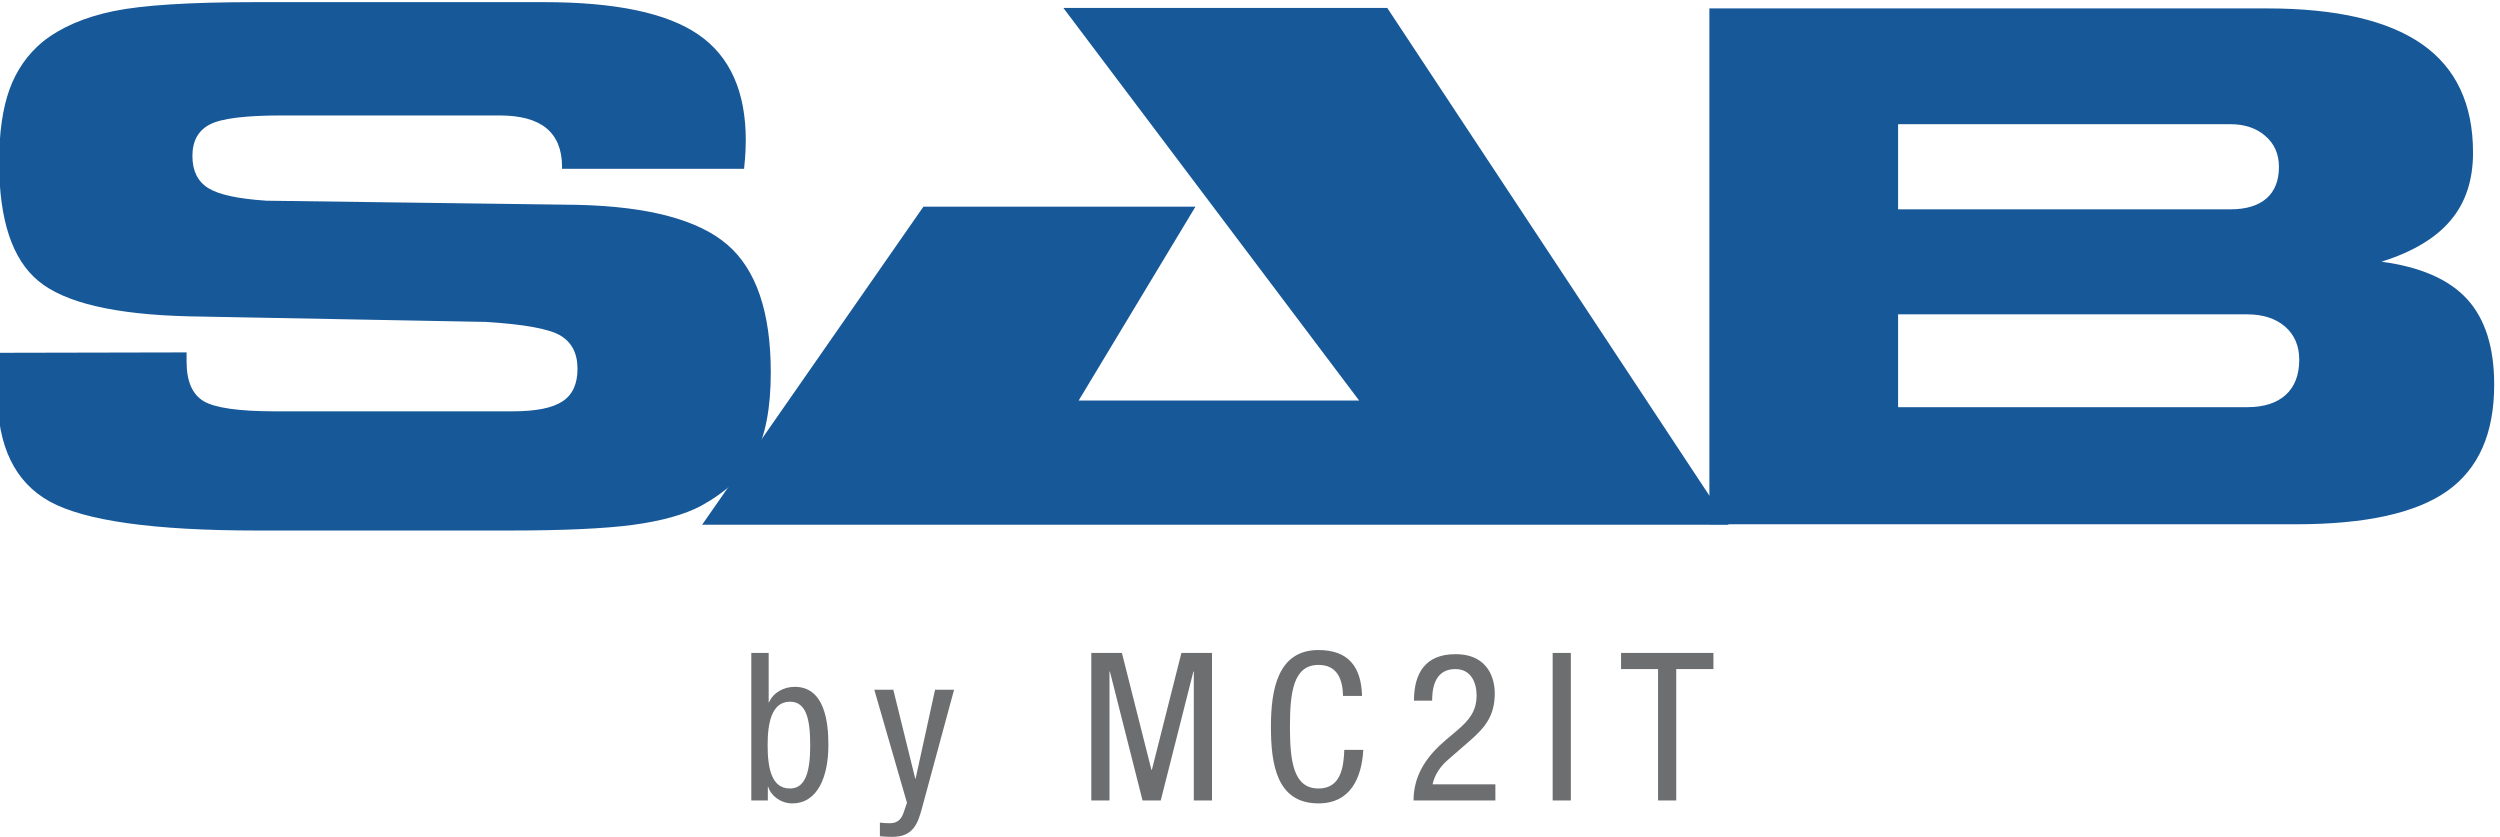
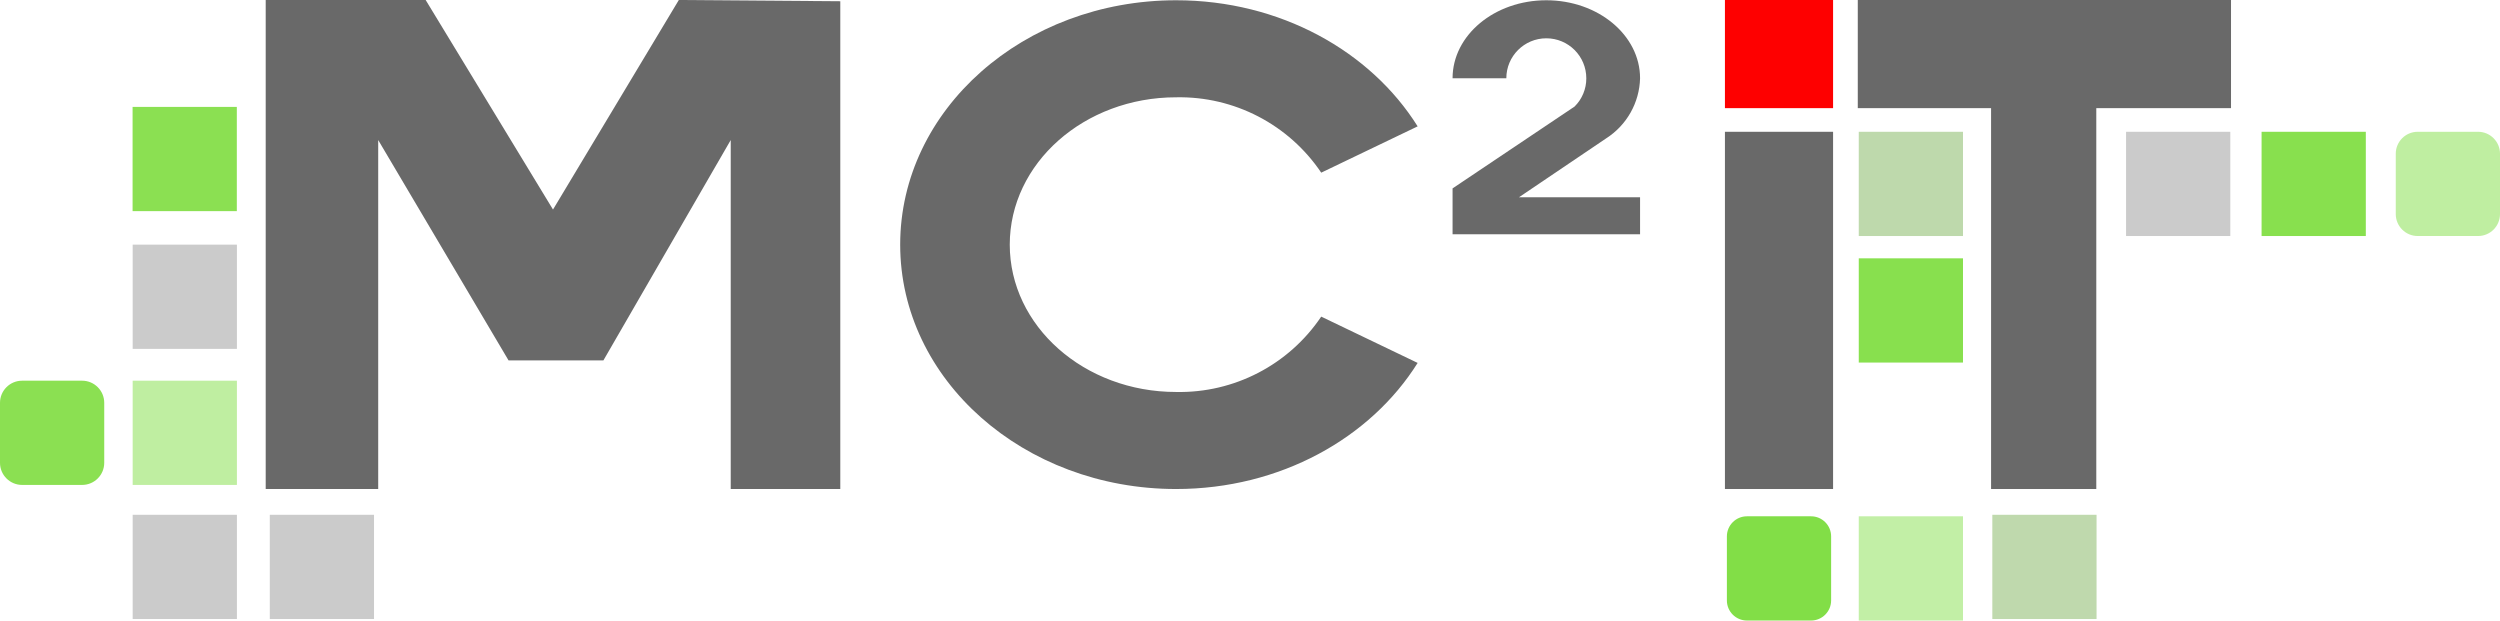
- <svg xmlns="http://www.w3.org/2000/svg" width="254" height="85">
-   <path d="M0 35.844l18.957-.04v.952c0 1.97.577 3.306 1.73 4.002 1.153.685 3.575 1.033 7.266 1.033h24.118c2.38 0 4.065-.337 5.075-1.011 1.023-.662 1.528-1.766 1.528-3.315 0-1.574-.592-2.703-1.76-3.39-1.167-.672-3.676-1.13-7.539-1.368l-30.159-.566c-7.554-.18-12.657-1.381-15.31-3.591-2.667-2.198-3.994-6.212-3.994-12.04 0-3.003.347-5.478 1.053-7.424.707-1.947 1.831-3.57 3.388-4.854 1.831-1.454 4.225-2.487 7.18-3.101C14.488.52 19.304.218 25.964.218h29.322c7.266 0 12.5 1.107 15.685 3.305 3.201 2.21 4.801 5.79 4.801 10.742 0 .324-.014.67-.028 1.056-.015.372-.058.986-.145 1.826H57.103v-.216c0-1.73-.533-3.028-1.585-3.903-1.053-.866-2.639-1.298-4.758-1.298H28.631c-3.69 0-6.127.299-7.309.913-1.183.61-1.773 1.683-1.773 3.207 0 1.504.533 2.583 1.6 3.257 1.081.674 3.042 1.094 5.926 1.285l31.601.42c7.208.168 12.281 1.514 15.224 4.049 2.94 2.535 4.411 6.86 4.411 12.987 0 3.642-.548 6.453-1.63 8.448-1.081 1.994-2.912 3.699-5.464 5.105-1.687.89-3.992 1.526-6.89 1.924-2.898.385-7.094.576-12.586.576H26.137c-10.495 0-17.516-.985-21.076-2.942C1.514 48.999-.259 45.348-.259 40c0-.313.029-.818.072-1.54.043-.71.1-1.584.187-2.617zm228.327 5.525c1.684 0 2.996-.421 3.904-1.251.908-.826 1.371-2.017 1.371-3.565 0-1.406-.477-2.535-1.428-3.365-.967-.83-2.25-1.25-3.848-1.25h-35.48v9.432h35.481zm-1.731-20.1c1.613 0 2.824-.372 3.676-1.106.85-.745 1.268-1.813 1.268-3.22 0-1.285-.459-2.331-1.371-3.123-.92-.805-2.104-1.202-3.572-1.202h-33.75v8.65zm6.674 31.997h-59.596V.855h56.641c7.035 0 12.283 1.214 15.756 3.629 3.461 2.415 5.189 6.09 5.189 11.019 0 2.786-.75 5.083-2.264 6.87-1.5 1.805-3.848 3.21-7.035 4.219 3.979.528 6.877 1.804 8.707 3.81 1.83 2.005 2.742 4.902 2.742 8.675 0 4.962-1.588 8.554-4.773 10.812-3.187 2.247-8.302 3.377-15.367 3.377z" clip-rule="evenodd" fill="#165898" fill-rule="evenodd" />
-   <path d="M140.946.809l34.678 52.502H71.337L93.818 21h27.639l-11.865 19.693h28.496L108.04.809z" clip-rule="evenodd" fill="#165898" fill-rule="evenodd" />
-   <path d="M76.333 66.338h1.764v5.018h.042c.399-.965 1.47-1.574 2.604-1.574 3.044 0 3.422 3.569 3.422 5.92 0 3.172-1.071 5.922-3.674 5.922-1.218 0-2.205-.84-2.436-1.68h-.042v1.386h-1.68zm3.926 13.774c1.638 0 2.058-1.848 2.058-4.41 0-2.687-.42-4.408-2.058-4.408-1.89 0-2.268 2.226-2.268 4.409.001 2.309.379 4.409 2.268 4.409zm8.569-10.037h1.932l2.226 9.028h.042l1.974-9.028h1.932l-3.254 12.01c-.42 1.554-.882 2.939-3.002 2.939-.693 0-.987-.042-1.281-.063v-1.385c.252.04.588.063 1.029.063.819 0 1.176-.482 1.386-1.092l.336-.986zm22.05-3.737h3.107l3.002 11.884h.042l3.002-11.884h3.107v14.99h-1.848v-13.1h-.042l-3.317 13.102h-1.848l-3.317-13.102h-.042V81.33h-1.848V66.338zm27.634 9.848c-.168 2.834-1.281 5.438-4.557 5.438-4.262 0-4.829-4.01-4.829-7.79 0-3.778.693-7.79 4.829-7.79 3.065 0 4.346 1.723 4.43 4.662h-1.932c-.041-1.701-.588-3.15-2.498-3.15-2.562 0-2.897 2.814-2.897 6.279 0 3.464.336 6.277 2.897 6.277 2.246 0 2.562-2.1 2.625-3.926zm13.418 5.143h-8.314c0-2.771 1.555-4.661 3.213-6.09l1.218-1.028c1.196-1.028 1.974-1.932 1.974-3.568 0-1.281-.566-2.667-2.162-2.667-2.289 0-2.352 2.372-2.352 3.212h-1.848c0-2.813 1.176-4.724 4.22-4.724 3.443 0 3.989 2.667 3.989 3.968 0 2.268-.945 3.465-2.604 4.893l-2.1 1.826c-.818.693-1.406 1.555-1.617 2.54h6.383zm5.82-14.991h1.848v14.99h-1.848zm12.556 14.99h-1.848V67.977h-3.759v-1.638h9.386v1.638h-3.779z" fill="#6d6e70" />
+ <svg xmlns="http://www.w3.org/2000/svg" id="Logo" viewBox="0 0 281.33 69.83">
+   <defs>
+     <style>.cls-1{fill:#696969}.cls-3{fill:#cbcbcb}.cls-4{fill:#88e04e}.cls-9{fill:#bfeea1}.cls-10{fill:#8be052}</style>
+   </defs>
+   <path class="cls-1" d="M454.25 292.48l-10.85-5.21a19.21 19.21 0 01-16.33 8.48c-10.34 0-18.72-7.42-18.72-16.58s8.38-16.58 18.72-16.58a19.21 19.21 0 0116.33 8.48l10.85-5.21c-5.3-8.46-15.48-14.19-27.18-14.19-17.15 0-31.05 12.31-31.05 27.5s13.9 27.5 31.05 27.5c11.7 0 21.88-5.73 27.18-14.19z" transform="translate(-294.72 -251.64)" />
+   <path class="cls-1" d="M94.56.14v54.89H82.23V15.76L67.9 40.56H57.23l-14.67-24.8v39.27H29.9V0h18l14.33 23.58L76.39 0l18.17.14z" />
+   <path class="cls-1" d="M475.48 267.2a8.27 8.27 0 003.8-6.75c0-4.85-4.72-8.78-10.55-8.78s-10.55 3.93-10.55 8.78h6.05a4.5 4.5 0 019 0 4.44 4.44 0 01-1.32 3.18l-13.73 9.21V278h21.1v-4.16h-13.63z" transform="translate(-294.72 -251.64)" />
+   <path fill="#fe0000" d="M194.11 0h12.17v12.17h-12.17z" />
+   <path class="cls-1" d="M194.11 14.83h12.17v40.2h-12.17zM209.06 12.17h15v42.86h11.84V12.17h15.16V0h-42v12.17z" />
+   <path class="cls-3" d="M239.25 14.83h11.73v11.73h-11.73z" />
+   <path class="cls-4" d="M254.5 14.83h11.73v11.73H254.5z" />
+   <path fill="#bed9ac" d="M209.17 14.83h11.73v11.73h-11.73z" />
+   <path class="cls-4" d="M209.17 29.07h11.73V40.8h-11.73z" />
+   <path fill="#bfd9ad" d="M224.2 57.93h11.73v11.73H224.2z" />
+   <path fill="#c2efa6" d="M209.17 58.1h11.73v11.73h-11.73z" />
+   <rect x="194.33" y="58.1" width="11.73" height="11.73" rx="2.26" fill="#82de47" />
+   <path class="cls-3" d="M30.36 57.93h11.73v11.73H30.36zM14.93 57.93h11.73v11.73H14.93z" />
+   <path class="cls-9" d="M14.93 42.84h11.73v11.73H14.93z" />
+   <rect class="cls-10" y="42.84" width="11.73" height="11.73" rx="2.49" />
+   <path class="cls-3" d="M14.93 27.53h11.73v11.73H14.93z" />
+   <path class="cls-10" d="M14.92 12.03h11.73v11.73H14.92z" />
+   <rect class="cls-9" x="269.6" y="14.83" width="11.73" height="11.73" rx="2.47" />
</svg>
